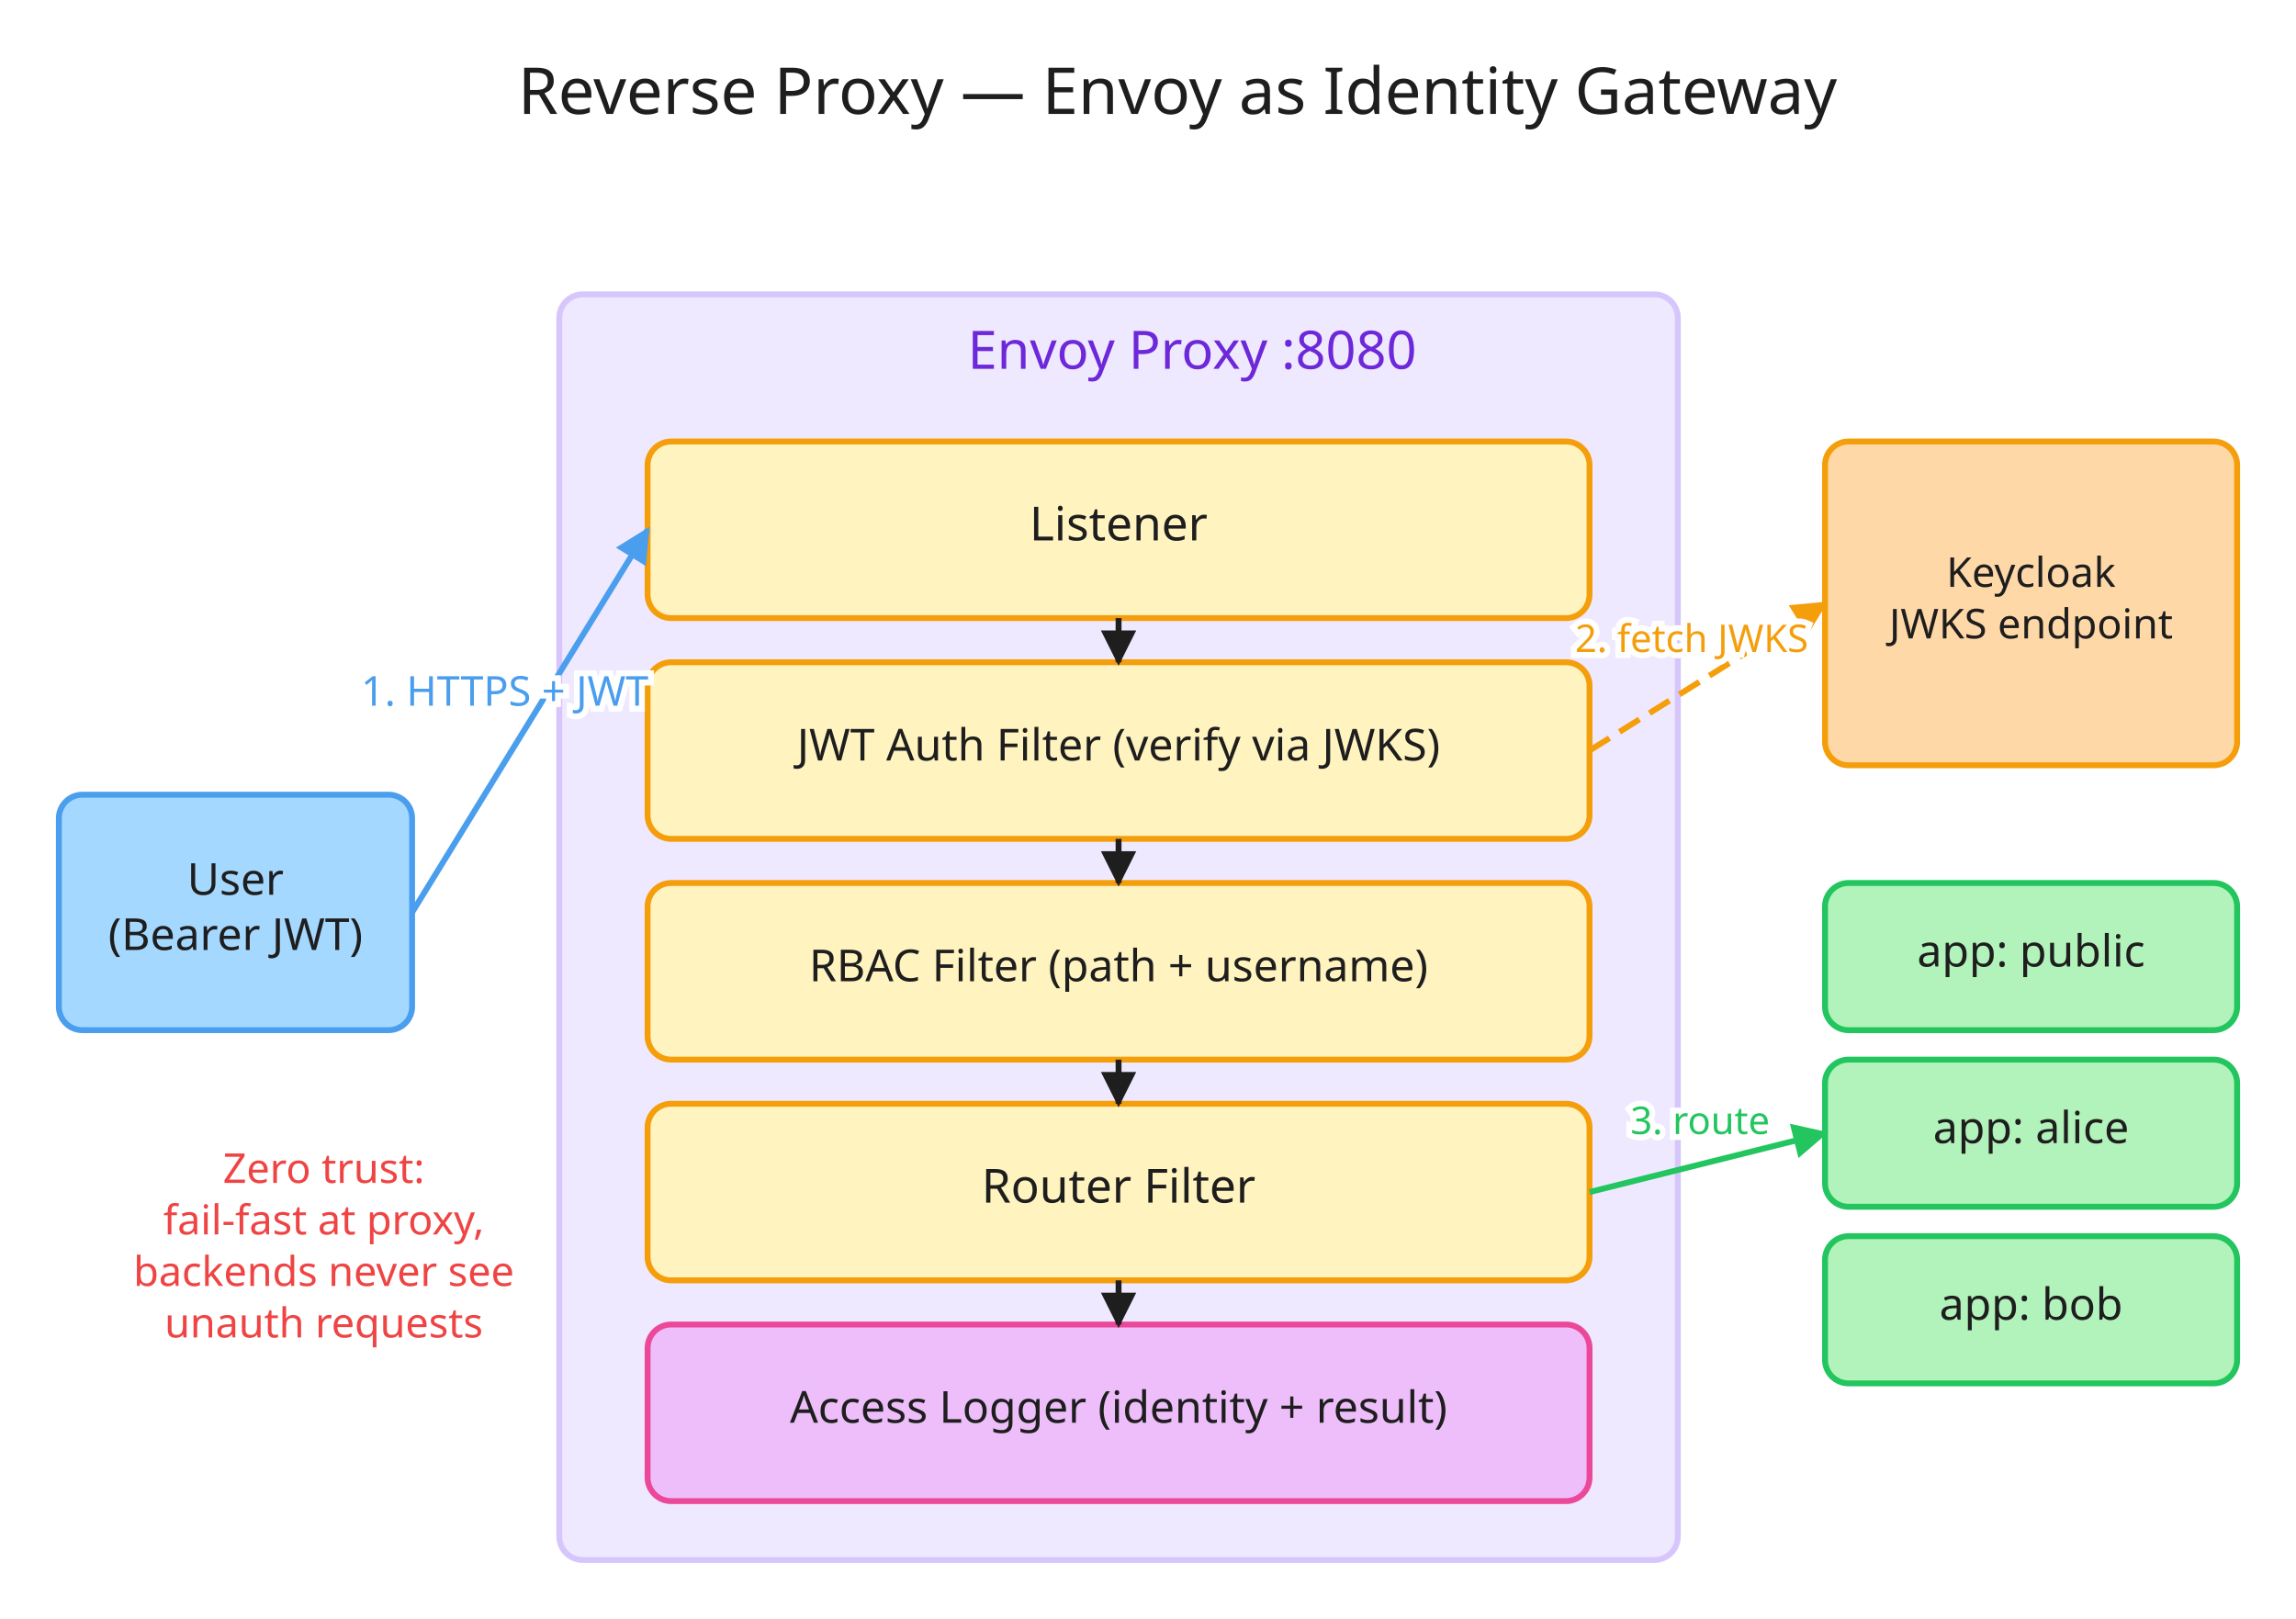
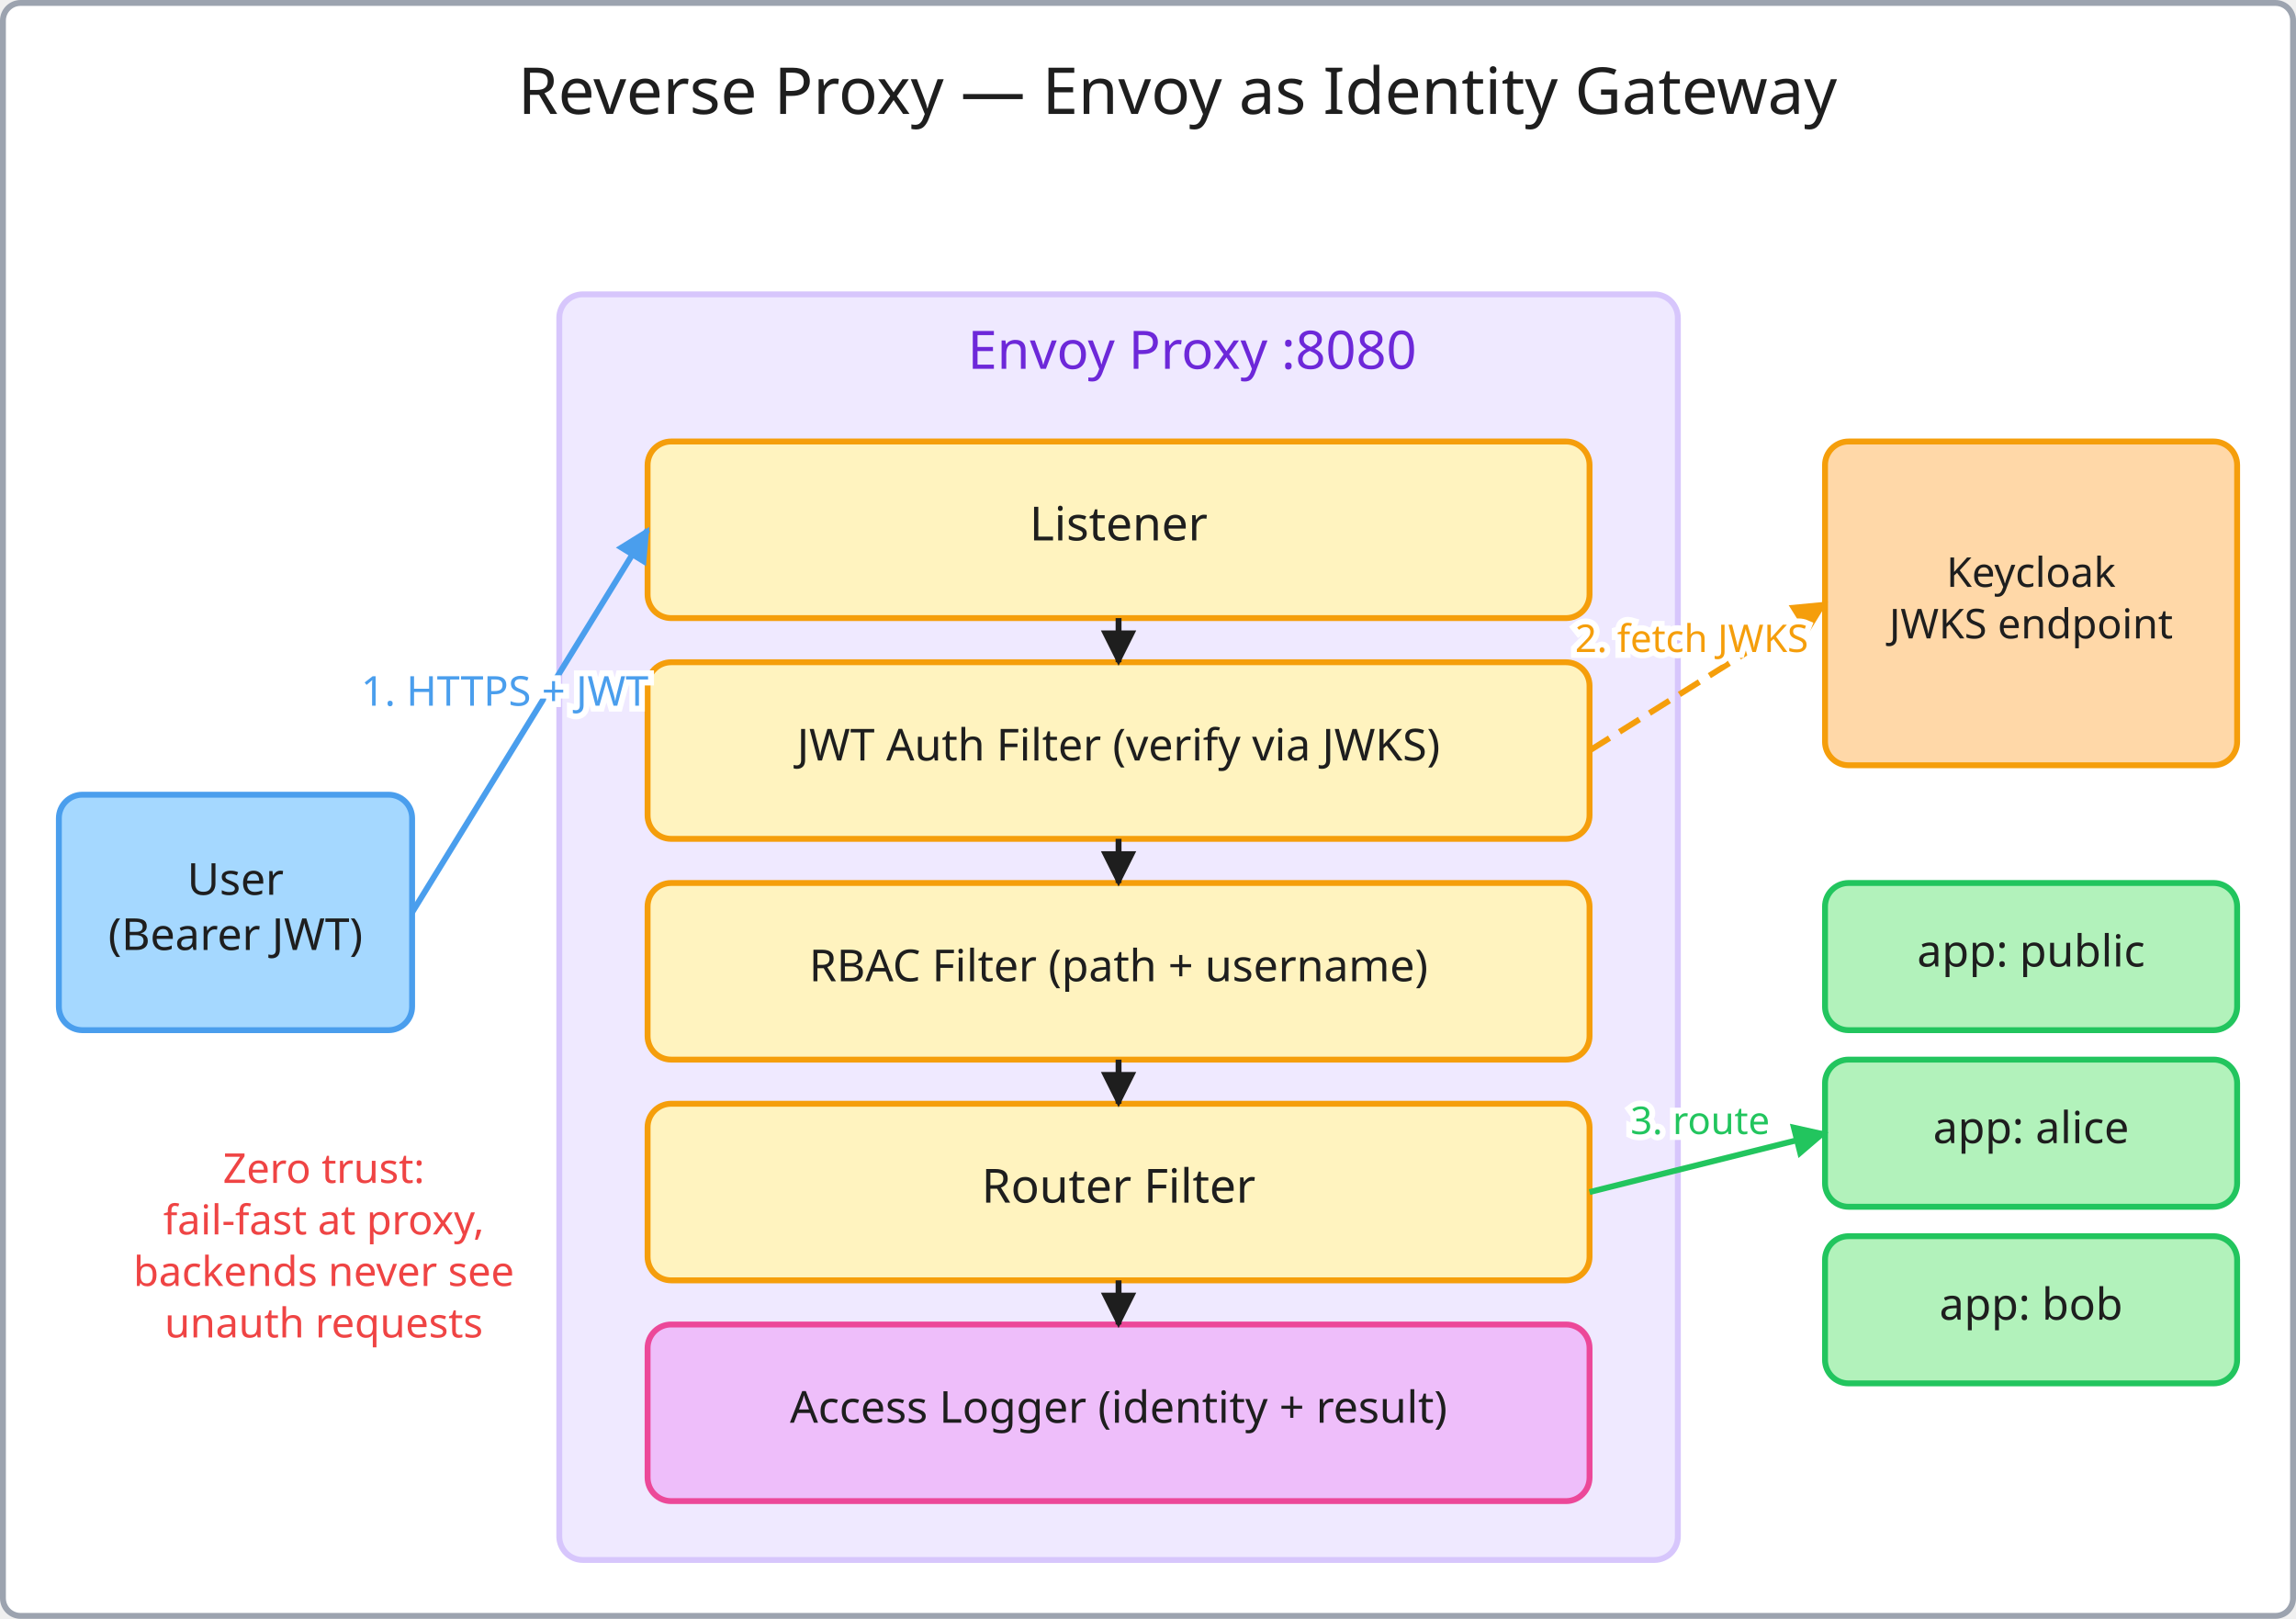
<svg xmlns="http://www.w3.org/2000/svg" viewBox="20 -10 780 550" width="780" height="550" font-family="Virgil, Comic Sans MS, sans-serif">
  <defs>
    <marker id="ah" viewBox="0 0 10 10" refX="9" refY="5" markerWidth="6" markerHeight="6" orient="auto-start-reverse">
      <path d="M0,0 L10,5 L0,10 z" fill="context-stroke" />
    </marker>
  </defs>
-   <rect x="20" y="-10" width="780" height="550" fill="#ffffff" />
+   <rect x="21" y="-9" width="778" height="548" fill="#ffffff" stroke="#9ca3af" stroke-width="2" rx="6" ry="6" />
  <text x="420.0" y="28.7" font-size="22" fill="#1e1e1e" text-anchor="middle" opacity="1.0">Reverse Proxy — Envoy as Identity Gateway</text>
  <rect x="40" y="260" width="120" height="80" rx="8" ry="8" fill="#a5d8ff" stroke="#4a9eed" stroke-width="2" opacity="1.0" />
  <text x="100.0" y="294.0" font-size="15" fill="#1e1e1e" text-anchor="middle">User</text>
  <text x="100.0" y="312.75" font-size="15" fill="#1e1e1e" text-anchor="middle">(Bearer JWT)</text>
  <rect x="210" y="90" width="380" height="430" rx="8" ry="8" fill="#d0bfff" stroke="#8b5cf6" stroke-width="2" opacity="0.35" />
  <text x="425.0" y="115.3" font-size="18" fill="#6d28d9" text-anchor="middle" opacity="1.0">Envoy Proxy :8080</text>
  <rect x="240" y="140" width="320" height="60" rx="8" ry="8" fill="#fff3bf" stroke="#f59e0b" stroke-width="2" opacity="1.0" />
  <text x="400.0" y="173.6" font-size="16" fill="#1e1e1e" text-anchor="middle">Listener</text>
  <rect x="240" y="215" width="320" height="60" rx="8" ry="8" fill="#fff3bf" stroke="#f59e0b" stroke-width="2" opacity="1.0" />
  <text x="400.0" y="248.375" font-size="15" fill="#1e1e1e" text-anchor="middle">JWT Auth Filter (verify via JWKS)</text>
  <rect x="240" y="290" width="320" height="60" rx="8" ry="8" fill="#fff3bf" stroke="#f59e0b" stroke-width="2" opacity="1.0" />
  <text x="400.0" y="323.375" font-size="15" fill="#1e1e1e" text-anchor="middle">RBAC Filter (path + username)</text>
  <rect x="240" y="365" width="320" height="60" rx="8" ry="8" fill="#fff3bf" stroke="#f59e0b" stroke-width="2" opacity="1.0" />
  <text x="400.0" y="398.6" font-size="16" fill="#1e1e1e" text-anchor="middle">Router Filter</text>
  <rect x="240" y="440" width="320" height="60" rx="8" ry="8" fill="#eebefa" stroke="#ec4899" stroke-width="2" opacity="1.0" />
  <text x="400.0" y="473.375" font-size="15" fill="#1e1e1e" text-anchor="middle">Access Logger (identity + result)</text>
  <rect x="640" y="140" width="140" height="110" rx="8" ry="8" fill="#ffd8a8" stroke="#f59e0b" stroke-width="2" opacity="1.0" />
  <text x="710.0" y="189.4" font-size="14" fill="#1e1e1e" text-anchor="middle">Keycloak</text>
  <text x="710.0" y="206.9" font-size="14" fill="#1e1e1e" text-anchor="middle">JWKS endpoint</text>
  <rect x="640" y="290" width="140" height="50" rx="8" ry="8" fill="#b2f2bb" stroke="#22c55e" stroke-width="2" opacity="1.0" />
  <text x="710.0" y="318.375" font-size="15" fill="#1e1e1e" text-anchor="middle">app: public</text>
  <rect x="640" y="350" width="140" height="50" rx="8" ry="8" fill="#b2f2bb" stroke="#22c55e" stroke-width="2" opacity="1.0" />
  <text x="710.0" y="378.375" font-size="15" fill="#1e1e1e" text-anchor="middle">app: alice</text>
  <rect x="640" y="410" width="140" height="50" rx="8" ry="8" fill="#b2f2bb" stroke="#22c55e" stroke-width="2" opacity="1.0" />
  <text x="710.0" y="438.375" font-size="15" fill="#1e1e1e" text-anchor="middle">app: bob</text>
  <path d="M 160 300 L 240 170" fill="none" stroke="#4a9eed" stroke-width="2" marker-end="url(#ah)" opacity="1.0" />
  <text x="191.483" y="229.759" font-size="14" fill="#ffffff" stroke="#ffffff" stroke-width="4" text-anchor="middle" paint-order="stroke">1. HTTPS + JWT</text>
  <text x="191.483" y="229.759" font-size="14" fill="#4a9eed" text-anchor="middle">1. HTTPS + JWT</text>
  <path d="M 400 200 L 400 215" fill="none" stroke="#1e1e1e" stroke-width="2" marker-end="url(#ah)" opacity="1.0" />
  <path d="M 400 275 L 400 290" fill="none" stroke="#1e1e1e" stroke-width="2" marker-end="url(#ah)" opacity="1.0" />
  <path d="M 400 350 L 400 365" fill="none" stroke="#1e1e1e" stroke-width="2" marker-end="url(#ah)" opacity="1.0" />
  <path d="M 400 425 L 400 440" fill="none" stroke="#1e1e1e" stroke-width="2" marker-end="url(#ah)" opacity="1.0" />
  <path d="M 560 245 L 640 195" fill="none" stroke="#f59e0b" stroke-width="2" stroke-dasharray="8 4" marker-end="url(#ah)" opacity="1.0" />
  <text x="594.7" y="211.52" font-size="13" fill="#ffffff" stroke="#ffffff" stroke-width="4" text-anchor="middle" paint-order="stroke">2. fetch JWKS</text>
  <text x="594.7" y="211.52" font-size="13" fill="#f59e0b" text-anchor="middle">2. fetch JWKS</text>
  <path d="M 560 395 L 640 375" fill="none" stroke="#22c55e" stroke-width="2" marker-end="url(#ah)" opacity="1.0" />
  <text x="597.575" y="375.299" font-size="13" fill="#ffffff" stroke="#ffffff" stroke-width="4" text-anchor="middle" paint-order="stroke">3. route</text>
  <text x="597.575" y="375.299" font-size="13" fill="#22c55e" text-anchor="middle">3. route</text>
  <text x="130.0" y="391.9" font-size="14" fill="#ef4444" text-anchor="middle" opacity="1.0">Zero trust:</text>
  <text x="130.0" y="409.4" font-size="14" fill="#ef4444" text-anchor="middle" opacity="1.0">fail-fast at proxy,</text>
  <text x="130.0" y="426.9" font-size="14" fill="#ef4444" text-anchor="middle" opacity="1.0">backends never see</text>
  <text x="130.0" y="444.4" font-size="14" fill="#ef4444" text-anchor="middle" opacity="1.0">unauth requests</text>
</svg>
